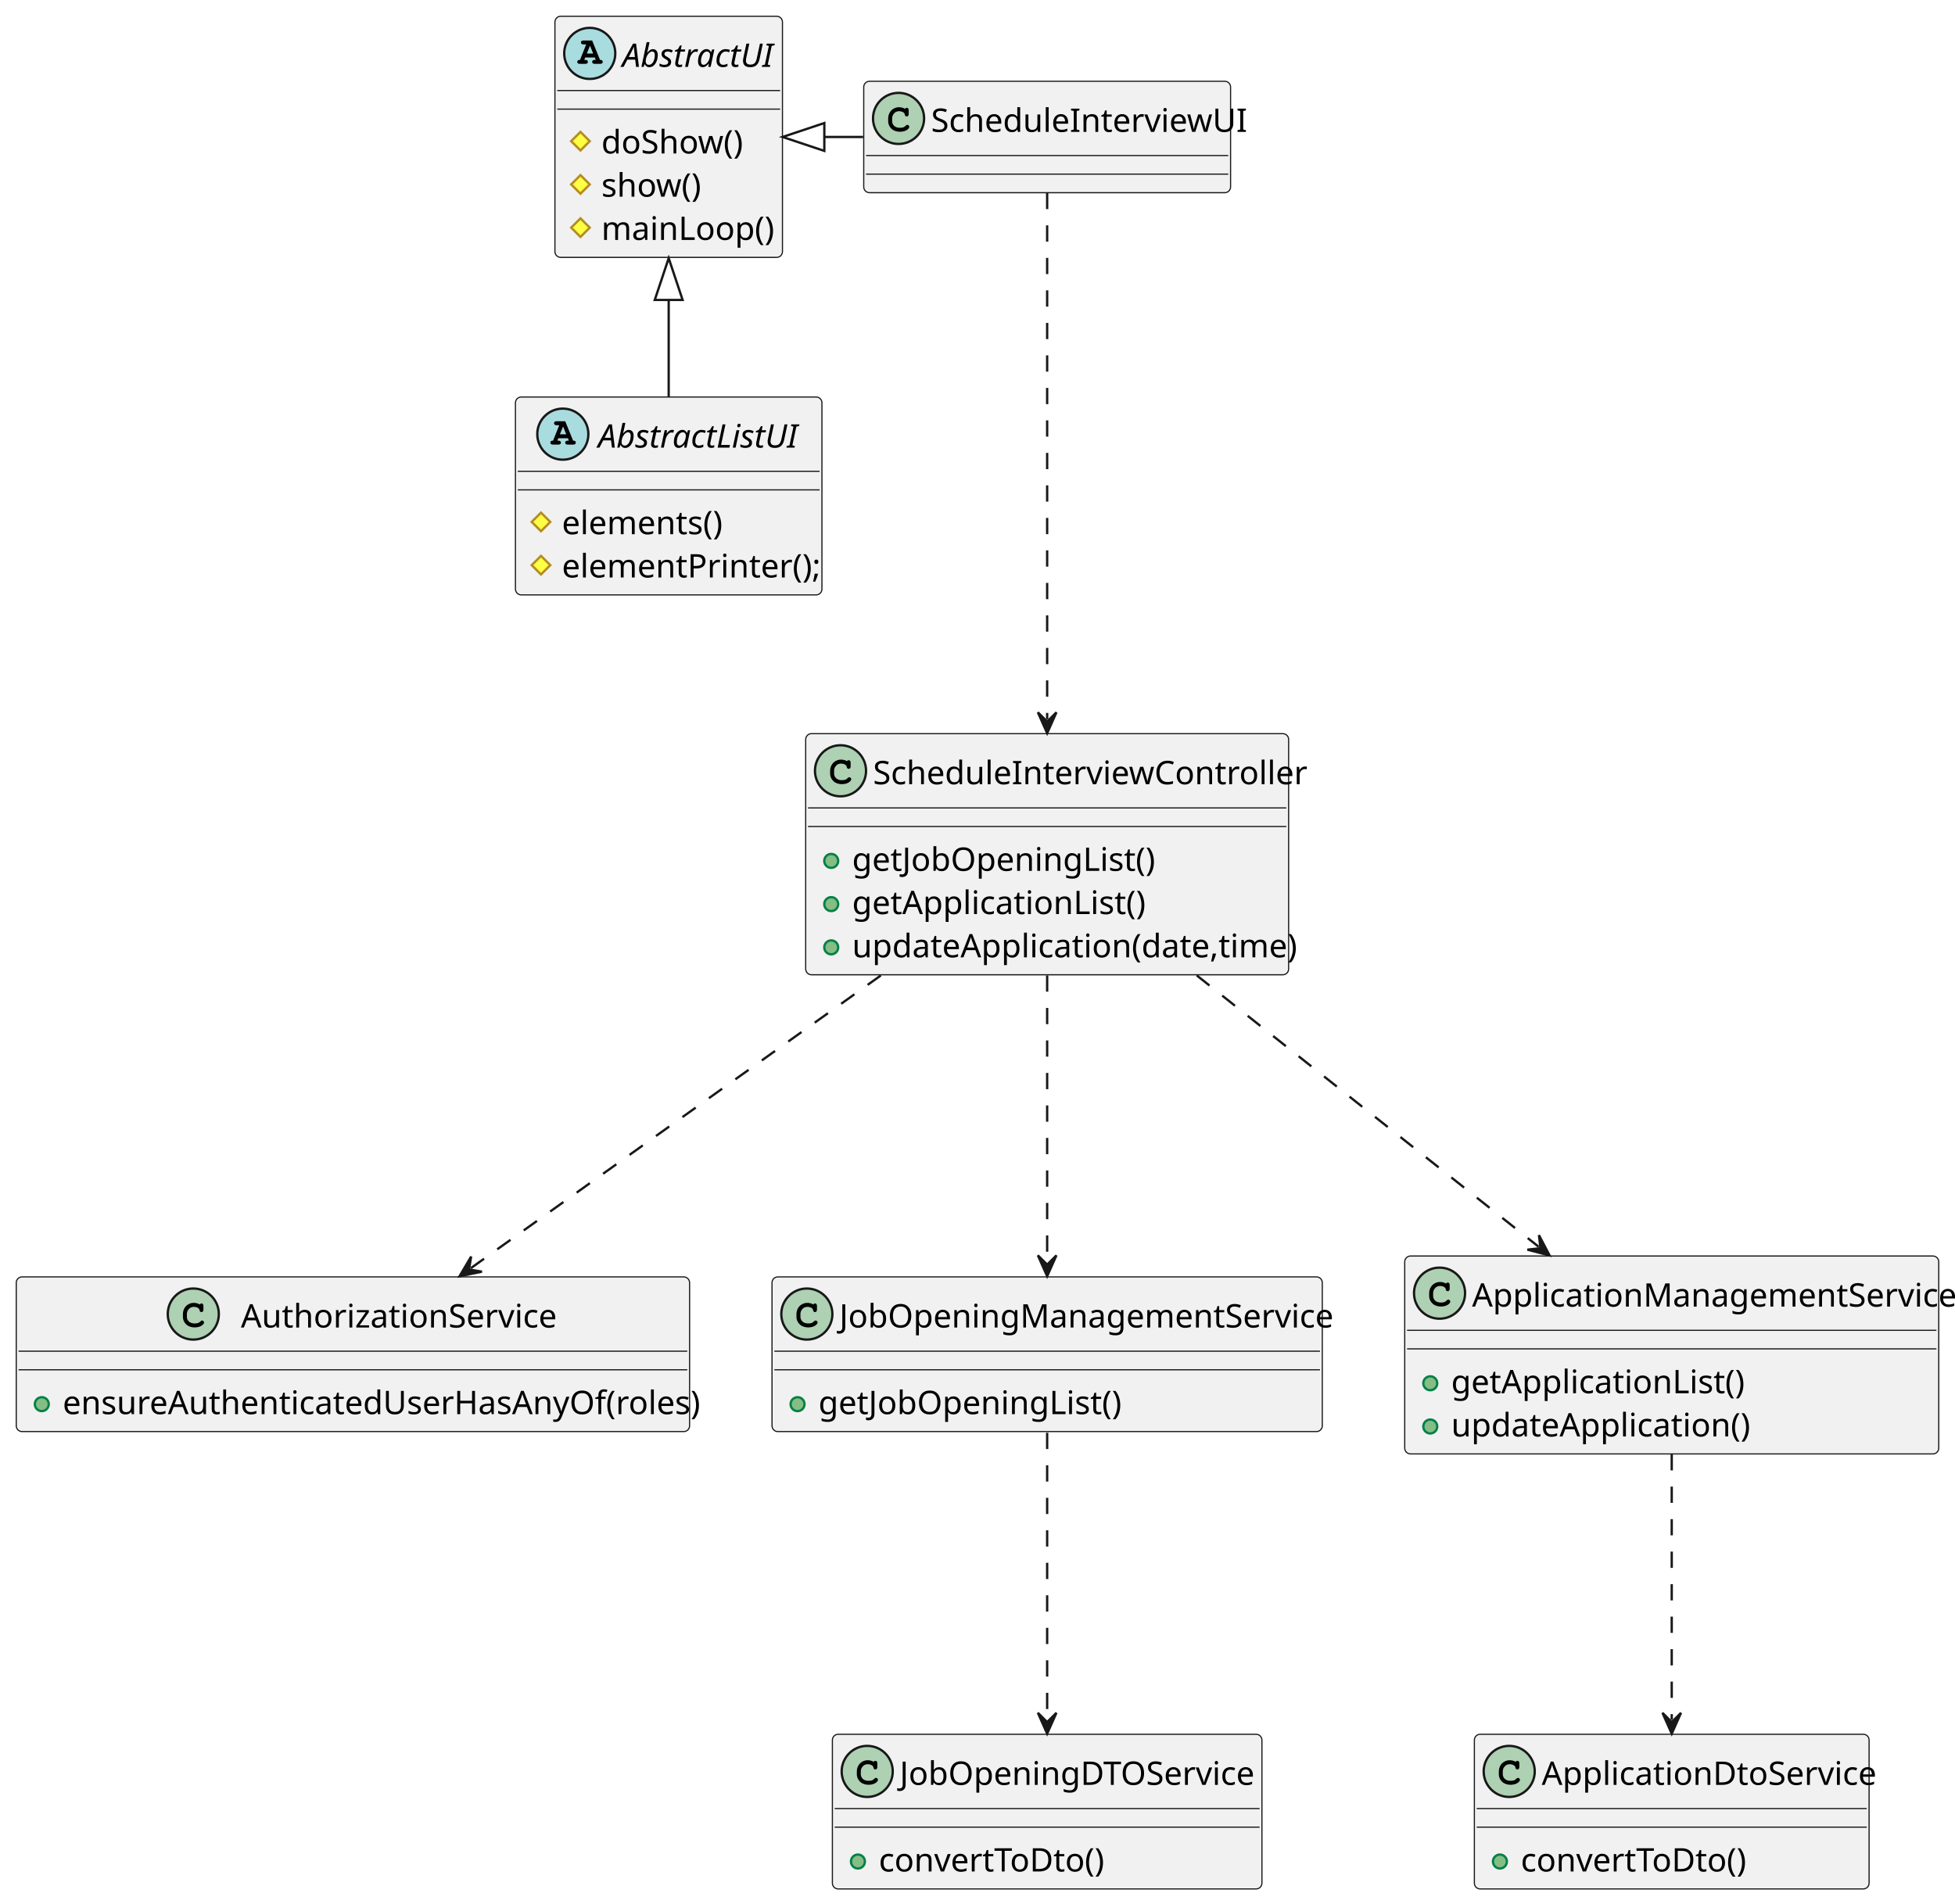
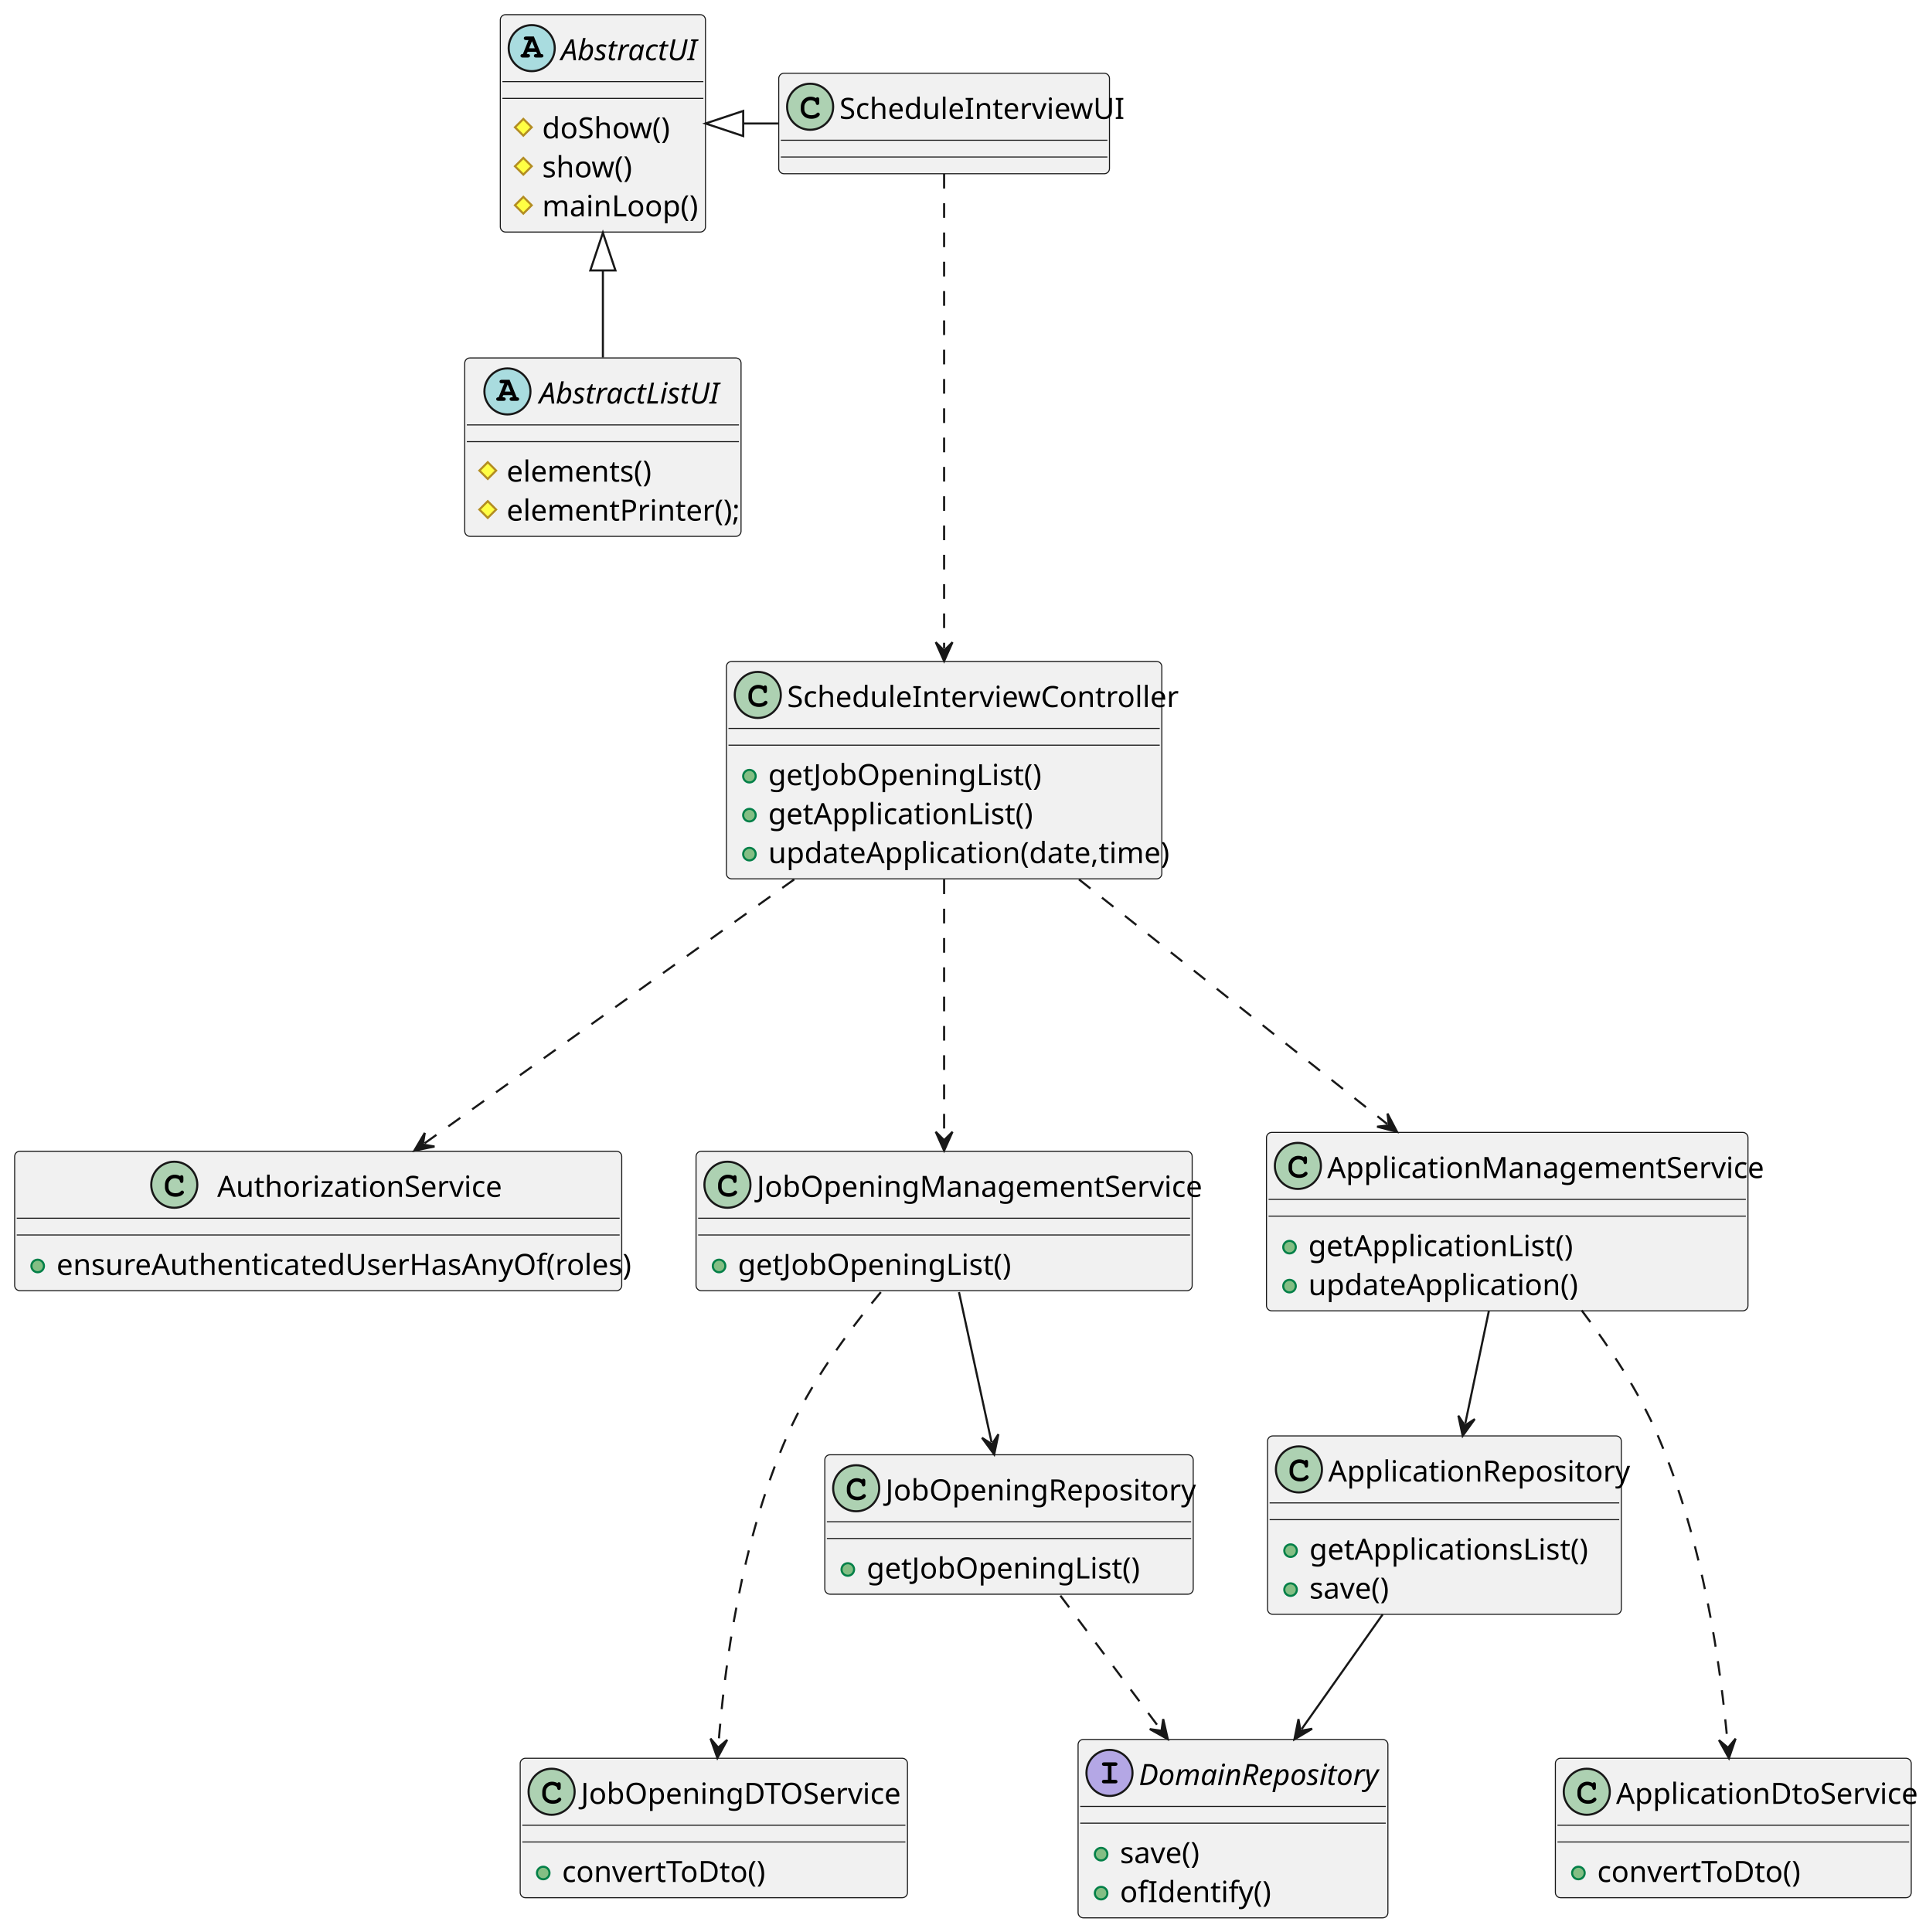
- <svg xmlns="http://www.w3.org/2000/svg" contentStyleType="text/css" height="820px" preserveAspectRatio="none" style="width:842px;height:820px;background:#FFFFFF;" version="1.1" viewBox="0 0 842 820" width="842px" zoomAndPan="magnify">
+ <svg xmlns="http://www.w3.org/2000/svg" contentStyleType="text/css" height="923px" preserveAspectRatio="none" style="width:920px;height:923px;background:#FFFFFF;" version="1.1" viewBox="0 0 920 923" width="920px" zoomAndPan="magnify">
  <defs />
  <g>
    <g id="elem_AbstractUI">
      <rect codeLine="5" fill="#F1F1F1" height="103.863" id="AbstractUI" rx="2.5" ry="2.5" style="stroke:#181818;stroke-width:0.5;" width="98" x="239" y="7" />
      <ellipse cx="254" cy="23" fill="#A9DCDF" rx="11" ry="11" style="stroke:#181818;stroke-width:1.0;" />
      <path d="M256.188,24.766 L252.047,24.766 L251.625,25.797 L252.047,25.797 Q252.656,25.797 252.922,26.031 Q253.188,26.266 253.188,26.656 Q253.188,27.031 252.922,27.266 Q252.656,27.5 252.047,27.5 L249.75,27.5 Q249.141,27.5 248.891,27.266 Q248.625,27.031 248.625,26.641 Q248.625,26.266 248.906,26.031 Q249.172,25.781 249.797,25.797 L252.469,19.141 L251.359,19.141 Q250.75,19.141 250.484,18.906 Q250.219,18.672 250.219,18.281 Q250.219,17.906 250.484,17.672 Q250.75,17.438 251.359,17.438 L255.031,17.438 L258.422,25.797 Q259.016,25.797 259.203,25.938 Q259.594,26.203 259.594,26.656 Q259.594,27.031 259.328,27.266 Q259.078,27.5 258.469,27.5 L256.172,27.5 Q255.562,27.5 255.297,27.266 Q255.031,27.031 255.031,26.641 Q255.031,26.266 255.297,26.031 Q255.562,25.797 256.172,25.797 L256.594,25.797 L256.188,24.766 Z M255.469,23.062 L254.109,19.688 L252.734,23.062 L255.469,23.062 Z " fill="#000000" />
      <text fill="#000000" font-family="sans-serif" font-size="14" font-style="italic" lengthAdjust="spacing" textLength="66" x="268" y="28.797">AbstractUI</text>
      <line style="stroke:#181818;stroke-width:0.5;" x1="240" x2="336" y1="39" y2="39" />
      <line style="stroke:#181818;stroke-width:0.5;" x1="240" x2="336" y1="47" y2="47" />
      <polygon fill="#FFFF44" points="250,56.81,254,60.81,250,64.811,246,60.81" style="stroke:#B38D22;stroke-width:1.0;" />
      <text fill="#000000" font-family="sans-serif" font-size="14" lengthAdjust="spacing" textLength="60" x="259" y="66.107">doShow()</text>
      <polygon fill="#FFFF44" points="250,75.432,254,79.432,250,83.432,246,79.432" style="stroke:#B38D22;stroke-width:1.0;" />
      <text fill="#000000" font-family="sans-serif" font-size="14" lengthAdjust="spacing" textLength="42" x="259" y="84.728">show()</text>
      <polygon fill="#FFFF44" points="250,94.053,254,98.053,250,102.053,246,98.053" style="stroke:#B38D22;stroke-width:1.0;" />
      <text fill="#000000" font-family="sans-serif" font-size="14" lengthAdjust="spacing" textLength="72" x="259" y="103.35">mainLoop()</text>
    </g>
    <g id="elem_AbstractListUI">
      <rect codeLine="10" fill="#F1F1F1" height="85.242" id="AbstractListUI" rx="2.5" ry="2.5" style="stroke:#181818;stroke-width:0.5;" width="132" x="222" y="171" />
      <ellipse cx="242.4" cy="187" fill="#A9DCDF" rx="11" ry="11" style="stroke:#181818;stroke-width:1.0;" />
      <path d="M244.588,188.766 L240.447,188.766 L240.025,189.797 L240.447,189.797 Q241.056,189.797 241.322,190.031 Q241.588,190.266 241.588,190.656 Q241.588,191.031 241.322,191.266 Q241.056,191.5 240.447,191.5 L238.15,191.5 Q237.541,191.5 237.291,191.266 Q237.025,191.031 237.025,190.641 Q237.025,190.266 237.306,190.031 Q237.572,189.781 238.197,189.797 L240.869,183.141 L239.759,183.141 Q239.15,183.141 238.884,182.906 Q238.619,182.672 238.619,182.281 Q238.619,181.906 238.884,181.672 Q239.15,181.438 239.759,181.438 L243.431,181.438 L246.822,189.797 Q247.416,189.797 247.603,189.938 Q247.994,190.203 247.994,190.656 Q247.994,191.031 247.728,191.266 Q247.478,191.5 246.869,191.5 L244.572,191.5 Q243.963,191.5 243.697,191.266 Q243.431,191.031 243.431,190.641 Q243.431,190.266 243.697,190.031 Q243.963,189.797 244.572,189.797 L244.994,189.797 L244.588,188.766 Z M243.869,187.062 L242.509,183.688 L241.134,187.062 L243.869,187.062 Z " fill="#000000" />
      <text fill="#000000" font-family="sans-serif" font-size="14" font-style="italic" lengthAdjust="spacing" textLength="88" x="257.6" y="192.797">AbstractListUI</text>
      <line style="stroke:#181818;stroke-width:0.5;" x1="223" x2="353" y1="203" y2="203" />
      <line style="stroke:#181818;stroke-width:0.5;" x1="223" x2="353" y1="211" y2="211" />
      <polygon fill="#FFFF44" points="233,220.81,237,224.81,233,228.81,229,224.81" style="stroke:#B38D22;stroke-width:1.0;" />
      <text fill="#000000" font-family="sans-serif" font-size="14" lengthAdjust="spacing" textLength="67" x="242" y="230.107">elements()</text>
      <polygon fill="#FFFF44" points="233,239.432,237,243.432,233,247.432,229,243.432" style="stroke:#B38D22;stroke-width:1.0;" />
      <text fill="#000000" font-family="sans-serif" font-size="14" lengthAdjust="spacing" textLength="106" x="242" y="248.728">elementPrinter();</text>
    </g>
    <g id="elem_ScheduleInterviewUI">
      <rect codeLine="14" fill="#F1F1F1" height="48" id="ScheduleInterviewUI" rx="2.5" ry="2.5" style="stroke:#181818;stroke-width:0.5;" width="158" x="372" y="35" />
      <ellipse cx="387" cy="51" fill="#ADD1B2" rx="11" ry="11" style="stroke:#181818;stroke-width:1.0;" />
      <path d="M389.766,46.875 Q389.922,46.656 390.109,46.547 Q390.297,46.438 390.516,46.438 Q390.891,46.438 391.125,46.703 Q391.359,46.953 391.359,47.562 L391.359,49.016 Q391.359,49.625 391.125,49.891 Q390.891,50.156 390.516,50.156 Q390.172,50.156 389.969,49.953 Q389.766,49.766 389.656,49.25 Q389.609,48.891 389.422,48.703 Q389.094,48.328 388.484,48.109 Q387.875,47.891 387.25,47.891 Q386.484,47.891 385.844,48.219 Q385.219,48.547 384.719,49.297 Q384.234,50.047 384.234,51.078 L384.234,52.172 Q384.234,53.406 385.125,54.234 Q386.016,55.047 387.609,55.047 Q388.547,55.047 389.203,54.797 Q389.594,54.641 390.016,54.203 Q390.281,53.938 390.422,53.859 Q390.578,53.781 390.781,53.781 Q391.109,53.781 391.359,54.047 Q391.625,54.297 391.625,54.641 Q391.625,54.984 391.281,55.391 Q390.781,55.969 389.984,56.297 Q388.906,56.75 387.609,56.75 Q386.094,56.75 384.891,56.125 Q383.906,55.625 383.219,54.562 Q382.531,53.484 382.531,52.203 L382.531,51.047 Q382.531,49.719 383.141,48.578 Q383.766,47.422 384.859,46.812 Q385.953,46.188 387.188,46.188 Q387.922,46.188 388.562,46.359 Q389.219,46.516 389.766,46.875 Z " fill="#000000" />
      <text fill="#000000" font-family="sans-serif" font-size="14" lengthAdjust="spacing" textLength="126" x="401" y="56.797">ScheduleInterviewUI</text>
      <line style="stroke:#181818;stroke-width:0.5;" x1="373" x2="529" y1="67" y2="67" />
      <line style="stroke:#181818;stroke-width:0.5;" x1="373" x2="529" y1="75" y2="75" />
    </g>
    <g id="elem_AuthorizationService">
      <rect codeLine="17" fill="#F1F1F1" height="66.621" id="AuthorizationService" rx="2.5" ry="2.5" style="stroke:#181818;stroke-width:0.5;" width="290" x="7" y="550" />
      <ellipse cx="83.25" cy="566" fill="#ADD1B2" rx="11" ry="11" style="stroke:#181818;stroke-width:1.0;" />
      <path d="M86.016,561.875 Q86.172,561.656 86.359,561.547 Q86.547,561.438 86.766,561.438 Q87.141,561.438 87.375,561.703 Q87.609,561.953 87.609,562.562 L87.609,564.016 Q87.609,564.625 87.375,564.891 Q87.141,565.156 86.766,565.156 Q86.422,565.156 86.219,564.953 Q86.016,564.766 85.906,564.25 Q85.859,563.891 85.672,563.703 Q85.344,563.328 84.734,563.109 Q84.125,562.891 83.5,562.891 Q82.734,562.891 82.094,563.219 Q81.469,563.547 80.969,564.297 Q80.484,565.047 80.484,566.078 L80.484,567.172 Q80.484,568.406 81.375,569.234 Q82.266,570.047 83.859,570.047 Q84.797,570.047 85.453,569.797 Q85.844,569.641 86.266,569.203 Q86.531,568.938 86.672,568.859 Q86.828,568.781 87.031,568.781 Q87.359,568.781 87.609,569.047 Q87.875,569.297 87.875,569.641 Q87.875,569.984 87.531,570.391 Q87.031,570.969 86.234,571.297 Q85.156,571.75 83.859,571.75 Q82.344,571.75 81.141,571.125 Q80.156,570.625 79.469,569.562 Q78.781,568.484 78.781,567.203 L78.781,566.047 Q78.781,564.719 79.391,563.578 Q80.016,562.422 81.109,561.812 Q82.203,561.188 83.438,561.188 Q84.172,561.188 84.812,561.359 Q85.469,561.516 86.016,561.875 Z " fill="#000000" />
      <text fill="#000000" font-family="sans-serif" font-size="14" lengthAdjust="spacing" textLength="129" x="103.75" y="571.797">AuthorizationService</text>
      <line style="stroke:#181818;stroke-width:0.5;" x1="8" x2="296" y1="582" y2="582" />
      <line style="stroke:#181818;stroke-width:0.5;" x1="8" x2="296" y1="590" y2="590" />
      <ellipse cx="18" cy="604.811" fill="#84BE84" rx="3" ry="3" style="stroke:#038048;stroke-width:1.0;" />
      <text fill="#000000" font-family="sans-serif" font-size="14" lengthAdjust="spacing" textLength="264" x="27" y="609.107">ensureAuthenticatedUserHasAnyOf(roles)</text>
    </g>
    <g id="elem_JobOpeningManagementService">
      <rect codeLine="21" fill="#F1F1F1" height="66.621" id="JobOpeningManagementService" rx="2.5" ry="2.5" style="stroke:#181818;stroke-width:0.5;" width="237" x="332.5" y="550" />
      <ellipse cx="347.5" cy="566" fill="#ADD1B2" rx="11" ry="11" style="stroke:#181818;stroke-width:1.0;" />
      <path d="M350.266,561.875 Q350.422,561.656 350.609,561.547 Q350.797,561.438 351.016,561.438 Q351.391,561.438 351.625,561.703 Q351.859,561.953 351.859,562.562 L351.859,564.016 Q351.859,564.625 351.625,564.891 Q351.391,565.156 351.016,565.156 Q350.672,565.156 350.469,564.953 Q350.266,564.766 350.156,564.25 Q350.109,563.891 349.922,563.703 Q349.594,563.328 348.984,563.109 Q348.375,562.891 347.75,562.891 Q346.984,562.891 346.344,563.219 Q345.719,563.547 345.219,564.297 Q344.734,565.047 344.734,566.078 L344.734,567.172 Q344.734,568.406 345.625,569.234 Q346.516,570.047 348.109,570.047 Q349.047,570.047 349.703,569.797 Q350.094,569.641 350.516,569.203 Q350.781,568.938 350.922,568.859 Q351.078,568.781 351.281,568.781 Q351.609,568.781 351.859,569.047 Q352.125,569.297 352.125,569.641 Q352.125,569.984 351.781,570.391 Q351.281,570.969 350.484,571.297 Q349.406,571.75 348.109,571.75 Q346.594,571.75 345.391,571.125 Q344.406,570.625 343.719,569.562 Q343.031,568.484 343.031,567.203 L343.031,566.047 Q343.031,564.719 343.641,563.578 Q344.266,562.422 345.359,561.812 Q346.453,561.188 347.688,561.188 Q348.422,561.188 349.062,561.359 Q349.719,561.516 350.266,561.875 Z " fill="#000000" />
      <text fill="#000000" font-family="sans-serif" font-size="14" lengthAdjust="spacing" textLength="205" x="361.5" y="571.797">JobOpeningManagementService</text>
      <line style="stroke:#181818;stroke-width:0.5;" x1="333.5" x2="568.5" y1="582" y2="582" />
      <line style="stroke:#181818;stroke-width:0.5;" x1="333.5" x2="568.5" y1="590" y2="590" />
      <ellipse cx="343.5" cy="604.811" fill="#84BE84" rx="3" ry="3" style="stroke:#038048;stroke-width:1.0;" />
      <text fill="#000000" font-family="sans-serif" font-size="14" lengthAdjust="spacing" textLength="128" x="352.5" y="609.107">getJobOpeningList()</text>
    </g>
    <g id="elem_JobOpeningDTOService">
-       <rect codeLine="24" fill="#F1F1F1" height="66.621" id="JobOpeningDTOService" rx="2.5" ry="2.5" style="stroke:#181818;stroke-width:0.5;" width="185" x="358.5" y="747" />
-       <ellipse cx="373.5" cy="763" fill="#ADD1B2" rx="11" ry="11" style="stroke:#181818;stroke-width:1.0;" />
-       <path d="M376.266,758.875 Q376.422,758.656 376.609,758.547 Q376.797,758.438 377.016,758.438 Q377.391,758.438 377.625,758.703 Q377.859,758.953 377.859,759.562 L377.859,761.016 Q377.859,761.625 377.625,761.891 Q377.391,762.156 377.016,762.156 Q376.672,762.156 376.469,761.953 Q376.266,761.766 376.156,761.25 Q376.109,760.891 375.922,760.703 Q375.594,760.328 374.984,760.109 Q374.375,759.891 373.75,759.891 Q372.984,759.891 372.344,760.219 Q371.719,760.547 371.219,761.297 Q370.734,762.047 370.734,763.078 L370.734,764.172 Q370.734,765.406 371.625,766.234 Q372.516,767.047 374.109,767.047 Q375.047,767.047 375.703,766.797 Q376.094,766.641 376.516,766.203 Q376.781,765.938 376.922,765.859 Q377.078,765.781 377.281,765.781 Q377.609,765.781 377.859,766.047 Q378.125,766.297 378.125,766.641 Q378.125,766.984 377.781,767.391 Q377.281,767.969 376.484,768.297 Q375.406,768.75 374.109,768.75 Q372.594,768.75 371.391,768.125 Q370.406,767.625 369.719,766.562 Q369.031,765.484 369.031,764.203 L369.031,763.047 Q369.031,761.719 369.641,760.578 Q370.266,759.422 371.359,758.812 Q372.453,758.188 373.688,758.188 Q374.422,758.188 375.062,758.359 Q375.719,758.516 376.266,758.875 Z " fill="#000000" />
-       <text fill="#000000" font-family="sans-serif" font-size="14" lengthAdjust="spacing" textLength="153" x="387.5" y="768.797">JobOpeningDTOService</text>
-       <line style="stroke:#181818;stroke-width:0.5;" x1="359.5" x2="542.5" y1="779" y2="779" />
-       <line style="stroke:#181818;stroke-width:0.5;" x1="359.5" x2="542.5" y1="787" y2="787" />
-       <ellipse cx="369.5" cy="801.811" fill="#84BE84" rx="3" ry="3" style="stroke:#038048;stroke-width:1.0;" />
-       <text fill="#000000" font-family="sans-serif" font-size="14" lengthAdjust="spacing" textLength="96" x="378.5" y="806.107">convertToDto()</text>
+       <rect codeLine="24" fill="#F1F1F1" height="66.621" id="JobOpeningDTOService" rx="2.5" ry="2.5" style="stroke:#181818;stroke-width:0.5;" width="185" x="248.5" y="840" />
+       <ellipse cx="263.5" cy="856" fill="#ADD1B2" rx="11" ry="11" style="stroke:#181818;stroke-width:1.0;" />
+       <path d="M266.266,851.875 Q266.422,851.656 266.609,851.547 Q266.797,851.438 267.016,851.438 Q267.391,851.438 267.625,851.703 Q267.859,851.953 267.859,852.562 L267.859,854.016 Q267.859,854.625 267.625,854.891 Q267.391,855.156 267.016,855.156 Q266.672,855.156 266.469,854.953 Q266.266,854.766 266.156,854.25 Q266.109,853.891 265.922,853.703 Q265.594,853.328 264.984,853.109 Q264.375,852.891 263.75,852.891 Q262.984,852.891 262.344,853.219 Q261.719,853.547 261.219,854.297 Q260.734,855.047 260.734,856.078 L260.734,857.172 Q260.734,858.406 261.625,859.234 Q262.516,860.047 264.109,860.047 Q265.047,860.047 265.703,859.797 Q266.094,859.641 266.516,859.203 Q266.781,858.938 266.922,858.859 Q267.078,858.781 267.281,858.781 Q267.609,858.781 267.859,859.047 Q268.125,859.297 268.125,859.641 Q268.125,859.984 267.781,860.391 Q267.281,860.969 266.484,861.297 Q265.406,861.75 264.109,861.75 Q262.594,861.75 261.391,861.125 Q260.406,860.625 259.719,859.562 Q259.031,858.484 259.031,857.203 L259.031,856.047 Q259.031,854.719 259.641,853.578 Q260.266,852.422 261.359,851.812 Q262.453,851.188 263.688,851.188 Q264.422,851.188 265.062,851.359 Q265.719,851.516 266.266,851.875 Z " fill="#000000" />
+       <text fill="#000000" font-family="sans-serif" font-size="14" lengthAdjust="spacing" textLength="153" x="277.5" y="861.797">JobOpeningDTOService</text>
+       <line style="stroke:#181818;stroke-width:0.5;" x1="249.5" x2="432.5" y1="872" y2="872" />
+       <line style="stroke:#181818;stroke-width:0.5;" x1="249.5" x2="432.5" y1="880" y2="880" />
+       <ellipse cx="259.5" cy="894.811" fill="#84BE84" rx="3" ry="3" style="stroke:#038048;stroke-width:1.0;" />
+       <text fill="#000000" font-family="sans-serif" font-size="14" lengthAdjust="spacing" textLength="96" x="268.5" y="899.107">convertToDto()</text>
    </g>
    <g id="elem_ApplicationManagementService">
      <rect codeLine="27" fill="#F1F1F1" height="85.242" id="ApplicationManagementService" rx="2.5" ry="2.5" style="stroke:#181818;stroke-width:0.5;" width="230" x="605" y="541" />
      <ellipse cx="620" cy="557" fill="#ADD1B2" rx="11" ry="11" style="stroke:#181818;stroke-width:1.0;" />
      <path d="M622.766,552.875 Q622.922,552.656 623.109,552.547 Q623.297,552.438 623.516,552.438 Q623.891,552.438 624.125,552.703 Q624.359,552.953 624.359,553.562 L624.359,555.016 Q624.359,555.625 624.125,555.891 Q623.891,556.156 623.516,556.156 Q623.172,556.156 622.969,555.953 Q622.766,555.766 622.656,555.25 Q622.609,554.891 622.422,554.703 Q622.094,554.328 621.484,554.109 Q620.875,553.891 620.25,553.891 Q619.484,553.891 618.844,554.219 Q618.219,554.547 617.719,555.297 Q617.234,556.047 617.234,557.078 L617.234,558.172 Q617.234,559.406 618.125,560.234 Q619.016,561.047 620.609,561.047 Q621.547,561.047 622.203,560.797 Q622.594,560.641 623.016,560.203 Q623.281,559.938 623.422,559.859 Q623.578,559.781 623.781,559.781 Q624.109,559.781 624.359,560.047 Q624.625,560.297 624.625,560.641 Q624.625,560.984 624.281,561.391 Q623.781,561.969 622.984,562.297 Q621.906,562.75 620.609,562.75 Q619.094,562.75 617.891,562.125 Q616.906,561.625 616.219,560.562 Q615.531,559.484 615.531,558.203 L615.531,557.047 Q615.531,555.719 616.141,554.578 Q616.766,553.422 617.859,552.812 Q618.953,552.188 620.188,552.188 Q620.922,552.188 621.562,552.359 Q622.219,552.516 622.766,552.875 Z " fill="#000000" />
      <text fill="#000000" font-family="sans-serif" font-size="14" lengthAdjust="spacing" textLength="198" x="634" y="562.797">ApplicationManagementService</text>
      <line style="stroke:#181818;stroke-width:0.5;" x1="606" x2="834" y1="573" y2="573" />
      <line style="stroke:#181818;stroke-width:0.5;" x1="606" x2="834" y1="581" y2="581" />
      <ellipse cx="616" cy="595.811" fill="#84BE84" rx="3" ry="3" style="stroke:#038048;stroke-width:1.0;" />
      <text fill="#000000" font-family="sans-serif" font-size="14" lengthAdjust="spacing" textLength="121" x="625" y="600.107">getApplicationList()</text>
      <ellipse cx="616" cy="614.432" fill="#84BE84" rx="3" ry="3" style="stroke:#038048;stroke-width:1.0;" />
      <text fill="#000000" font-family="sans-serif" font-size="14" lengthAdjust="spacing" textLength="123" x="625" y="618.729">updateApplication()</text>
    </g>
    <g id="elem_ApplicationDtoService">
-       <rect codeLine="31" fill="#F1F1F1" height="66.621" id="ApplicationDtoService" rx="2.5" ry="2.5" style="stroke:#181818;stroke-width:0.5;" width="170" x="635" y="747" />
-       <ellipse cx="650" cy="763" fill="#ADD1B2" rx="11" ry="11" style="stroke:#181818;stroke-width:1.0;" />
-       <path d="M652.766,758.875 Q652.922,758.656 653.109,758.547 Q653.297,758.438 653.516,758.438 Q653.891,758.438 654.125,758.703 Q654.359,758.953 654.359,759.562 L654.359,761.016 Q654.359,761.625 654.125,761.891 Q653.891,762.156 653.516,762.156 Q653.172,762.156 652.969,761.953 Q652.766,761.766 652.656,761.25 Q652.609,760.891 652.422,760.703 Q652.094,760.328 651.484,760.109 Q650.875,759.891 650.25,759.891 Q649.484,759.891 648.844,760.219 Q648.219,760.547 647.719,761.297 Q647.234,762.047 647.234,763.078 L647.234,764.172 Q647.234,765.406 648.125,766.234 Q649.016,767.047 650.609,767.047 Q651.547,767.047 652.203,766.797 Q652.594,766.641 653.016,766.203 Q653.281,765.938 653.422,765.859 Q653.578,765.781 653.781,765.781 Q654.109,765.781 654.359,766.047 Q654.625,766.297 654.625,766.641 Q654.625,766.984 654.281,767.391 Q653.781,767.969 652.984,768.297 Q651.906,768.75 650.609,768.75 Q649.094,768.75 647.891,768.125 Q646.906,767.625 646.219,766.562 Q645.531,765.484 645.531,764.203 L645.531,763.047 Q645.531,761.719 646.141,760.578 Q646.766,759.422 647.859,758.812 Q648.953,758.188 650.188,758.188 Q650.922,758.188 651.562,758.359 Q652.219,758.516 652.766,758.875 Z " fill="#000000" />
-       <text fill="#000000" font-family="sans-serif" font-size="14" lengthAdjust="spacing" textLength="138" x="664" y="768.797">ApplicationDtoService</text>
-       <line style="stroke:#181818;stroke-width:0.5;" x1="636" x2="804" y1="779" y2="779" />
-       <line style="stroke:#181818;stroke-width:0.5;" x1="636" x2="804" y1="787" y2="787" />
-       <ellipse cx="646" cy="801.811" fill="#84BE84" rx="3" ry="3" style="stroke:#038048;stroke-width:1.0;" />
-       <text fill="#000000" font-family="sans-serif" font-size="14" lengthAdjust="spacing" textLength="96" x="655" y="806.107">convertToDto()</text>
+       <rect codeLine="31" fill="#F1F1F1" height="66.621" id="ApplicationDtoService" rx="2.5" ry="2.5" style="stroke:#181818;stroke-width:0.5;" width="170" x="743" y="840" />
+       <ellipse cx="758" cy="856" fill="#ADD1B2" rx="11" ry="11" style="stroke:#181818;stroke-width:1.0;" />
+       <path d="M760.766,851.875 Q760.922,851.656 761.109,851.547 Q761.297,851.438 761.516,851.438 Q761.891,851.438 762.125,851.703 Q762.359,851.953 762.359,852.562 L762.359,854.016 Q762.359,854.625 762.125,854.891 Q761.891,855.156 761.516,855.156 Q761.172,855.156 760.969,854.953 Q760.766,854.766 760.656,854.25 Q760.609,853.891 760.422,853.703 Q760.094,853.328 759.484,853.109 Q758.875,852.891 758.25,852.891 Q757.484,852.891 756.844,853.219 Q756.219,853.547 755.719,854.297 Q755.234,855.047 755.234,856.078 L755.234,857.172 Q755.234,858.406 756.125,859.234 Q757.016,860.047 758.609,860.047 Q759.547,860.047 760.203,859.797 Q760.594,859.641 761.016,859.203 Q761.281,858.938 761.422,858.859 Q761.578,858.781 761.781,858.781 Q762.109,858.781 762.359,859.047 Q762.625,859.297 762.625,859.641 Q762.625,859.984 762.281,860.391 Q761.781,860.969 760.984,861.297 Q759.906,861.75 758.609,861.75 Q757.094,861.75 755.891,861.125 Q754.906,860.625 754.219,859.562 Q753.531,858.484 753.531,857.203 L753.531,856.047 Q753.531,854.719 754.141,853.578 Q754.766,852.422 755.859,851.812 Q756.953,851.188 758.188,851.188 Q758.922,851.188 759.562,851.359 Q760.219,851.516 760.766,851.875 Z " fill="#000000" />
+       <text fill="#000000" font-family="sans-serif" font-size="14" lengthAdjust="spacing" textLength="138" x="772" y="861.797">ApplicationDtoService</text>
+       <line style="stroke:#181818;stroke-width:0.5;" x1="744" x2="912" y1="872" y2="872" />
+       <line style="stroke:#181818;stroke-width:0.5;" x1="744" x2="912" y1="880" y2="880" />
+       <ellipse cx="754" cy="894.811" fill="#84BE84" rx="3" ry="3" style="stroke:#038048;stroke-width:1.0;" />
+       <text fill="#000000" font-family="sans-serif" font-size="14" lengthAdjust="spacing" textLength="96" x="763" y="899.107">convertToDto()</text>
    </g>
    <g id="elem_ScheduleInterviewController">
      <rect codeLine="35" fill="#F1F1F1" height="103.863" id="ScheduleInterviewController" rx="2.5" ry="2.5" style="stroke:#181818;stroke-width:0.5;" width="208" x="347" y="316" />
      <ellipse cx="362" cy="332" fill="#ADD1B2" rx="11" ry="11" style="stroke:#181818;stroke-width:1.0;" />
      <path d="M364.766,327.875 Q364.922,327.656 365.109,327.547 Q365.297,327.438 365.516,327.438 Q365.891,327.438 366.125,327.703 Q366.359,327.953 366.359,328.562 L366.359,330.016 Q366.359,330.625 366.125,330.891 Q365.891,331.156 365.516,331.156 Q365.172,331.156 364.969,330.953 Q364.766,330.766 364.656,330.25 Q364.609,329.891 364.422,329.703 Q364.094,329.328 363.484,329.109 Q362.875,328.891 362.25,328.891 Q361.484,328.891 360.844,329.219 Q360.219,329.547 359.719,330.297 Q359.234,331.047 359.234,332.078 L359.234,333.172 Q359.234,334.406 360.125,335.234 Q361.016,336.047 362.609,336.047 Q363.547,336.047 364.203,335.797 Q364.594,335.641 365.016,335.203 Q365.281,334.938 365.422,334.859 Q365.578,334.781 365.781,334.781 Q366.109,334.781 366.359,335.047 Q366.625,335.297 366.625,335.641 Q366.625,335.984 366.281,336.391 Q365.781,336.969 364.984,337.297 Q363.906,337.75 362.609,337.75 Q361.094,337.75 359.891,337.125 Q358.906,336.625 358.219,335.562 Q357.531,334.484 357.531,333.203 L357.531,332.047 Q357.531,330.719 358.141,329.578 Q358.766,328.422 359.859,327.812 Q360.953,327.188 362.188,327.188 Q362.922,327.188 363.562,327.359 Q364.219,327.516 364.766,327.875 Z " fill="#000000" />
      <text fill="#000000" font-family="sans-serif" font-size="14" lengthAdjust="spacing" textLength="176" x="376" y="337.797">ScheduleInterviewController</text>
      <line style="stroke:#181818;stroke-width:0.5;" x1="348" x2="554" y1="348" y2="348" />
      <line style="stroke:#181818;stroke-width:0.5;" x1="348" x2="554" y1="356" y2="356" />
      <ellipse cx="358" cy="370.81" fill="#84BE84" rx="3" ry="3" style="stroke:#038048;stroke-width:1.0;" />
      <text fill="#000000" font-family="sans-serif" font-size="14" lengthAdjust="spacing" textLength="128" x="367" y="375.107">getJobOpeningList()</text>
      <ellipse cx="358" cy="389.432" fill="#84BE84" rx="3" ry="3" style="stroke:#038048;stroke-width:1.0;" />
      <text fill="#000000" font-family="sans-serif" font-size="14" lengthAdjust="spacing" textLength="121" x="367" y="393.728">getApplicationList()</text>
      <ellipse cx="358" cy="408.053" fill="#84BE84" rx="3" ry="3" style="stroke:#038048;stroke-width:1.0;" />
      <text fill="#000000" font-family="sans-serif" font-size="14" lengthAdjust="spacing" textLength="181" x="367" y="412.35">updateApplication(date,time)</text>
    </g>
+     <g id="elem_JobOpeningRepository">
+       <rect codeLine="40" fill="#F1F1F1" height="66.621" id="JobOpeningRepository" rx="2.5" ry="2.5" style="stroke:#181818;stroke-width:0.5;" width="176" x="394" y="695" />
+       <ellipse cx="409" cy="711" fill="#ADD1B2" rx="11" ry="11" style="stroke:#181818;stroke-width:1.0;" />
+       <path d="M411.766,706.875 Q411.922,706.656 412.109,706.547 Q412.297,706.438 412.516,706.438 Q412.891,706.438 413.125,706.703 Q413.359,706.953 413.359,707.562 L413.359,709.016 Q413.359,709.625 413.125,709.891 Q412.891,710.156 412.516,710.156 Q412.172,710.156 411.969,709.953 Q411.766,709.766 411.656,709.25 Q411.609,708.891 411.422,708.703 Q411.094,708.328 410.484,708.109 Q409.875,707.891 409.25,707.891 Q408.484,707.891 407.844,708.219 Q407.219,708.547 406.719,709.297 Q406.234,710.047 406.234,711.078 L406.234,712.172 Q406.234,713.406 407.125,714.234 Q408.016,715.047 409.609,715.047 Q410.547,715.047 411.203,714.797 Q411.594,714.641 412.016,714.203 Q412.281,713.938 412.422,713.859 Q412.578,713.781 412.781,713.781 Q413.109,713.781 413.359,714.047 Q413.625,714.297 413.625,714.641 Q413.625,714.984 413.281,715.391 Q412.781,715.969 411.984,716.297 Q410.906,716.75 409.609,716.75 Q408.094,716.75 406.891,716.125 Q405.906,715.625 405.219,714.562 Q404.531,713.484 404.531,712.203 L404.531,711.047 Q404.531,709.719 405.141,708.578 Q405.766,707.422 406.859,706.812 Q407.953,706.188 409.188,706.188 Q409.922,706.188 410.562,706.359 Q411.219,706.516 411.766,706.875 Z " fill="#000000" />
+       <text fill="#000000" font-family="sans-serif" font-size="14" lengthAdjust="spacing" textLength="144" x="423" y="716.797">JobOpeningRepository</text>
+       <line style="stroke:#181818;stroke-width:0.5;" x1="395" x2="569" y1="727" y2="727" />
+       <line style="stroke:#181818;stroke-width:0.5;" x1="395" x2="569" y1="735" y2="735" />
+       <ellipse cx="405" cy="749.811" fill="#84BE84" rx="3" ry="3" style="stroke:#038048;stroke-width:1.0;" />
+       <text fill="#000000" font-family="sans-serif" font-size="14" lengthAdjust="spacing" textLength="128" x="414" y="754.107">getJobOpeningList()</text>
+     </g>
+     <g id="elem_ApplicationRepository">
+       <rect codeLine="45" fill="#F1F1F1" height="85.242" id="ApplicationRepository" rx="2.5" ry="2.5" style="stroke:#181818;stroke-width:0.5;" width="169" x="605.5" y="686" />
+       <ellipse cx="620.5" cy="702" fill="#ADD1B2" rx="11" ry="11" style="stroke:#181818;stroke-width:1.0;" />
+       <path d="M623.266,697.875 Q623.422,697.656 623.609,697.547 Q623.797,697.438 624.016,697.438 Q624.391,697.438 624.625,697.703 Q624.859,697.953 624.859,698.562 L624.859,700.016 Q624.859,700.625 624.625,700.891 Q624.391,701.156 624.016,701.156 Q623.672,701.156 623.469,700.953 Q623.266,700.766 623.156,700.25 Q623.109,699.891 622.922,699.703 Q622.594,699.328 621.984,699.109 Q621.375,698.891 620.75,698.891 Q619.984,698.891 619.344,699.219 Q618.719,699.547 618.219,700.297 Q617.734,701.047 617.734,702.078 L617.734,703.172 Q617.734,704.406 618.625,705.234 Q619.516,706.047 621.109,706.047 Q622.047,706.047 622.703,705.797 Q623.094,705.641 623.516,705.203 Q623.781,704.938 623.922,704.859 Q624.078,704.781 624.281,704.781 Q624.609,704.781 624.859,705.047 Q625.125,705.297 625.125,705.641 Q625.125,705.984 624.781,706.391 Q624.281,706.969 623.484,707.297 Q622.406,707.75 621.109,707.75 Q619.594,707.75 618.391,707.125 Q617.406,706.625 616.719,705.562 Q616.031,704.484 616.031,703.203 L616.031,702.047 Q616.031,700.719 616.641,699.578 Q617.266,698.422 618.359,697.812 Q619.453,697.188 620.688,697.188 Q621.422,697.188 622.062,697.359 Q622.719,697.516 623.266,697.875 Z " fill="#000000" />
+       <text fill="#000000" font-family="sans-serif" font-size="14" lengthAdjust="spacing" textLength="137" x="634.5" y="707.797">ApplicationRepository</text>
+       <line style="stroke:#181818;stroke-width:0.5;" x1="606.5" x2="773.5" y1="718" y2="718" />
+       <line style="stroke:#181818;stroke-width:0.5;" x1="606.5" x2="773.5" y1="726" y2="726" />
+       <ellipse cx="616.5" cy="740.811" fill="#84BE84" rx="3" ry="3" style="stroke:#038048;stroke-width:1.0;" />
+       <text fill="#000000" font-family="sans-serif" font-size="14" lengthAdjust="spacing" textLength="128" x="625.5" y="745.107">getApplicationsList()</text>
+       <ellipse cx="616.5" cy="759.432" fill="#84BE84" rx="3" ry="3" style="stroke:#038048;stroke-width:1.0;" />
+       <text fill="#000000" font-family="sans-serif" font-size="14" lengthAdjust="spacing" textLength="40" x="625.5" y="763.729">save()</text>
+     </g>
+     <g id="elem_DomainRepository">
+       <rect codeLine="50" fill="#F1F1F1" height="85.242" id="DomainRepository" rx="2.5" ry="2.5" style="stroke:#181818;stroke-width:0.5;" width="148" x="515" y="831" />
+       <ellipse cx="530" cy="847" fill="#B4A7E5" rx="11" ry="11" style="stroke:#181818;stroke-width:1.0;" />
+       <path d="M530.953,843.641 L530.953,850.297 L532.672,850.297 Q533.281,850.297 533.547,850.531 Q533.812,850.766 533.812,851.156 Q533.812,851.531 533.547,851.766 Q533.281,852 532.672,852 L527.531,852 Q526.922,852 526.656,851.766 Q526.391,851.531 526.391,851.141 Q526.391,850.766 526.656,850.531 Q526.922,850.297 527.531,850.297 L529.25,850.297 L529.25,843.641 L527.531,843.641 Q526.922,843.641 526.656,843.406 Q526.391,843.172 526.391,842.781 Q526.391,842.406 526.656,842.172 Q526.922,841.938 527.531,841.938 L532.672,841.938 Q533.281,841.938 533.547,842.172 Q533.812,842.406 533.812,842.781 Q533.812,843.172 533.547,843.406 Q533.281,843.641 532.672,843.641 L530.953,843.641 Z " fill="#000000" />
+       <text fill="#000000" font-family="sans-serif" font-size="14" font-style="italic" lengthAdjust="spacing" textLength="116" x="544" y="852.797">DomainRepository</text>
+       <line style="stroke:#181818;stroke-width:0.5;" x1="516" x2="662" y1="863" y2="863" />
+       <line style="stroke:#181818;stroke-width:0.5;" x1="516" x2="662" y1="871" y2="871" />
+       <ellipse cx="526" cy="885.811" fill="#84BE84" rx="3" ry="3" style="stroke:#038048;stroke-width:1.0;" />
+       <text fill="#000000" font-family="sans-serif" font-size="14" lengthAdjust="spacing" textLength="40" x="535" y="890.107">save()</text>
+       <ellipse cx="526" cy="904.432" fill="#84BE84" rx="3" ry="3" style="stroke:#038048;stroke-width:1.0;" />
+       <text fill="#000000" font-family="sans-serif" font-size="14" lengthAdjust="spacing" textLength="67" x="535" y="908.729">ofIdentify()</text>
+     </g>
    <g id="link_AbstractUI_AbstractListUI">
-       <path codeLine="43" d="M288,129.2 C288,148.59 288,152.4 288,170.8 " fill="none" id="AbstractUI-backto-AbstractListUI" style="stroke:#181818;stroke-width:1.0;" />
+       <path codeLine="55" d="M288,129.2 C288,148.59 288,152.4 288,170.8 " fill="none" id="AbstractUI-backto-AbstractListUI" style="stroke:#181818;stroke-width:1.0;" />
      <polygon fill="none" points="288,111.2,282,129.2,294,129.2,288,111.2" style="stroke:#181818;stroke-width:1.0;" />
    </g>
    <g id="link_AbstractUI_ScheduleInterviewUI">
-       <path codeLine="44" d="M355.03,59 C366.6,59 360.18,59 371.75,59 " fill="none" id="AbstractUI-backto-ScheduleInterviewUI" style="stroke:#181818;stroke-width:1.0;" />
+       <path codeLine="56" d="M355.03,59 C366.6,59 360.18,59 371.75,59 " fill="none" id="AbstractUI-backto-ScheduleInterviewUI" style="stroke:#181818;stroke-width:1.0;" />
      <polygon fill="none" points="337.03,59,355.03,65,355.03,53,337.03,59" style="stroke:#181818;stroke-width:1.0;" />
    </g>
    <g id="link_ScheduleInterviewUI_ScheduleInterviewController">
-       <path codeLine="47" d="M451,83.07 C451,132.23 451,242.28 451,309.82 " fill="none" id="ScheduleInterviewUI-to-ScheduleInterviewController" style="stroke:#181818;stroke-width:1.0;stroke-dasharray:7.0,7.0;" />
+       <path codeLine="59" d="M451,83.07 C451,132.23 451,242.28 451,309.82 " fill="none" id="ScheduleInterviewUI-to-ScheduleInterviewController" style="stroke:#181818;stroke-width:1.0;stroke-dasharray:7.0,7.0;" />
      <polygon fill="#181818" points="451,315.82,455,306.82,451,310.82,447,306.82,451,315.82" style="stroke:#181818;stroke-width:1.0;" />
    </g>
    <g id="link_ScheduleInterviewController_AuthorizationService">
-       <path codeLine="48" d="M379.38,420.14 C323.06,460.36 251.163,511.693 202.803,546.223 " fill="none" id="ScheduleInterviewController-to-AuthorizationService" style="stroke:#181818;stroke-width:1.0;stroke-dasharray:7.0,7.0;" />
+       <path codeLine="60" d="M379.38,420.14 C323.06,460.36 251.163,511.693 202.803,546.223 " fill="none" id="ScheduleInterviewController-to-AuthorizationService" style="stroke:#181818;stroke-width:1.0;stroke-dasharray:7.0,7.0;" />
      <polygon fill="#181818" points="197.92,549.71,207.569,547.736,201.989,546.804,202.92,541.225,197.92,549.71" style="stroke:#181818;stroke-width:1.0;" />
    </g>
    <g id="link_ScheduleInterviewController_ApplicationManagementService">
-       <path codeLine="49" d="M515.43,420.14 C561.91,457.02 619.171,502.47 662.671,537 " fill="none" id="ScheduleInterviewController-to-ApplicationManagementService" style="stroke:#181818;stroke-width:1.0;stroke-dasharray:7.0,7.0;" />
+       <path codeLine="61" d="M515.43,420.14 C561.91,457.02 619.171,502.47 662.671,537 " fill="none" id="ScheduleInterviewController-to-ApplicationManagementService" style="stroke:#181818;stroke-width:1.0;stroke-dasharray:7.0,7.0;" />
      <polygon fill="#181818" points="667.37,540.73,662.808,532.001,663.454,537.621,657.834,538.267,667.37,540.73" style="stroke:#181818;stroke-width:1.0;" />
    </g>
    <g id="link_ScheduleInterviewController_JobOpeningManagementService">
-       <path codeLine="50" d="M451,420.14 C451,460.36 451,509.18 451,543.71 " fill="none" id="ScheduleInterviewController-to-JobOpeningManagementService" style="stroke:#181818;stroke-width:1.0;stroke-dasharray:7.0,7.0;" />
+       <path codeLine="62" d="M451,420.14 C451,460.36 451,509.18 451,543.71 " fill="none" id="ScheduleInterviewController-to-JobOpeningManagementService" style="stroke:#181818;stroke-width:1.0;stroke-dasharray:7.0,7.0;" />
      <polygon fill="#181818" points="451,549.71,455,540.71,451,544.71,447,540.71,451,549.71" style="stroke:#181818;stroke-width:1.0;" />
    </g>
    <g id="link_ApplicationManagementService_ApplicationDtoService">
-       <path codeLine="52" d="M720,626.33 C720,662.37 720,707.66 720,740.76 " fill="none" id="ApplicationManagementService-to-ApplicationDtoService" style="stroke:#181818;stroke-width:1.0;stroke-dasharray:7.0,7.0;" />
-       <polygon fill="#181818" points="720,746.76,724,737.76,720,741.76,716,737.76,720,746.76" style="stroke:#181818;stroke-width:1.0;" />
+       <path codeLine="64" d="M755.55,626.02 C768.85,643.52 782.92,664.74 792,686 C813.83,737.1 821.99,795.754 825.38,833.963 " fill="none" id="ApplicationManagementService-to-ApplicationDtoService" style="stroke:#181818;stroke-width:1.0;stroke-dasharray:7.0,7.0;" />
+       <polygon fill="#181818" points="825.91,839.94,829.099,830.622,825.468,834.96,821.13,831.329,825.91,839.94" style="stroke:#181818;stroke-width:1.0;" />
+     </g>
+     <g id="link_ApplicationManagementService_ApplicationRepository">
+       <path codeLine="65" d="M711.24,626.25 C707.3,645.04 703.893,661.308 699.953,680.078 " fill="none" id="ApplicationManagementService-to-ApplicationRepository" style="stroke:#181818;stroke-width:1.0;" />
+       <polygon fill="#181818" points="698.72,685.95,704.484,677.964,699.747,681.057,696.654,676.32,698.72,685.95" style="stroke:#181818;stroke-width:1.0;" />
    </g>
    <g id="link_JobOpeningManagementService_JobOpeningDTOService">
-       <path codeLine="53" d="M451,617.14 C451,653.13 451,704.72 451,740.75 " fill="none" id="JobOpeningManagementService-to-JobOpeningDTOService" style="stroke:#181818;stroke-width:1.0;stroke-dasharray:7.0,7.0;" />
-       <polygon fill="#181818" points="451,746.75,455,737.75,451,741.75,447,737.75,451,746.75" style="stroke:#181818;stroke-width:1.0;" />
+       <path codeLine="66" d="M420.78,617.31 C405.08,636.1 386.94,660.89 376,686 C353.83,736.89 346.146,795.598 343.166,833.888 " fill="none" id="JobOpeningManagementService-to-JobOpeningDTOService" style="stroke:#181818;stroke-width:1.0;stroke-dasharray:7.0,7.0;" />
+       <polygon fill="#181818" points="342.7,839.87,347.386,831.207,343.088,834.885,339.41,830.587,342.7,839.87" style="stroke:#181818;stroke-width:1.0;" />
+     </g>
+     <g id="link_JobOpeningManagementService_JobOpeningRepository">
+       <path codeLine="67" d="M458.11,617.31 C463.15,640.56 468.62,665.766 473.65,688.986 " fill="none" id="JobOpeningManagementService-to-JobOpeningRepository" style="stroke:#181818;stroke-width:1.0;" />
+       <polygon fill="#181818" points="474.92,694.85,476.924,685.207,473.861,689.963,469.105,686.901,474.92,694.85" style="stroke:#181818;stroke-width:1.0;" />
+     </g>
+     <g id="link_JobOpeningRepository_DomainRepository">
+       <path codeLine="69" d="M506.55,762.31 C521.79,782.67 537.915,804.237 554.255,826.067 " fill="none" id="JobOpeningRepository-to-DomainRepository" style="stroke:#181818;stroke-width:1.0;stroke-dasharray:7.0,7.0;" />
+       <polygon fill="#181818" points="557.85,830.87,555.659,821.268,554.854,826.867,549.255,826.062,557.85,830.87" style="stroke:#181818;stroke-width:1.0;" />
+     </g>
+     <g id="link_ApplicationRepository_DomainRepository">
+       <path codeLine="71" d="M660.52,771.25 C647.24,790.04 635.072,807.279 621.812,826.049 " fill="none" id="ApplicationRepository-to-DomainRepository" style="stroke:#181818;stroke-width:1.0;" />
+       <polygon fill="#181818" points="618.35,830.95,626.81,825.907,621.235,826.866,620.276,821.291,618.35,830.95" style="stroke:#181818;stroke-width:1.0;" />
    </g>
  </g>
</svg>
